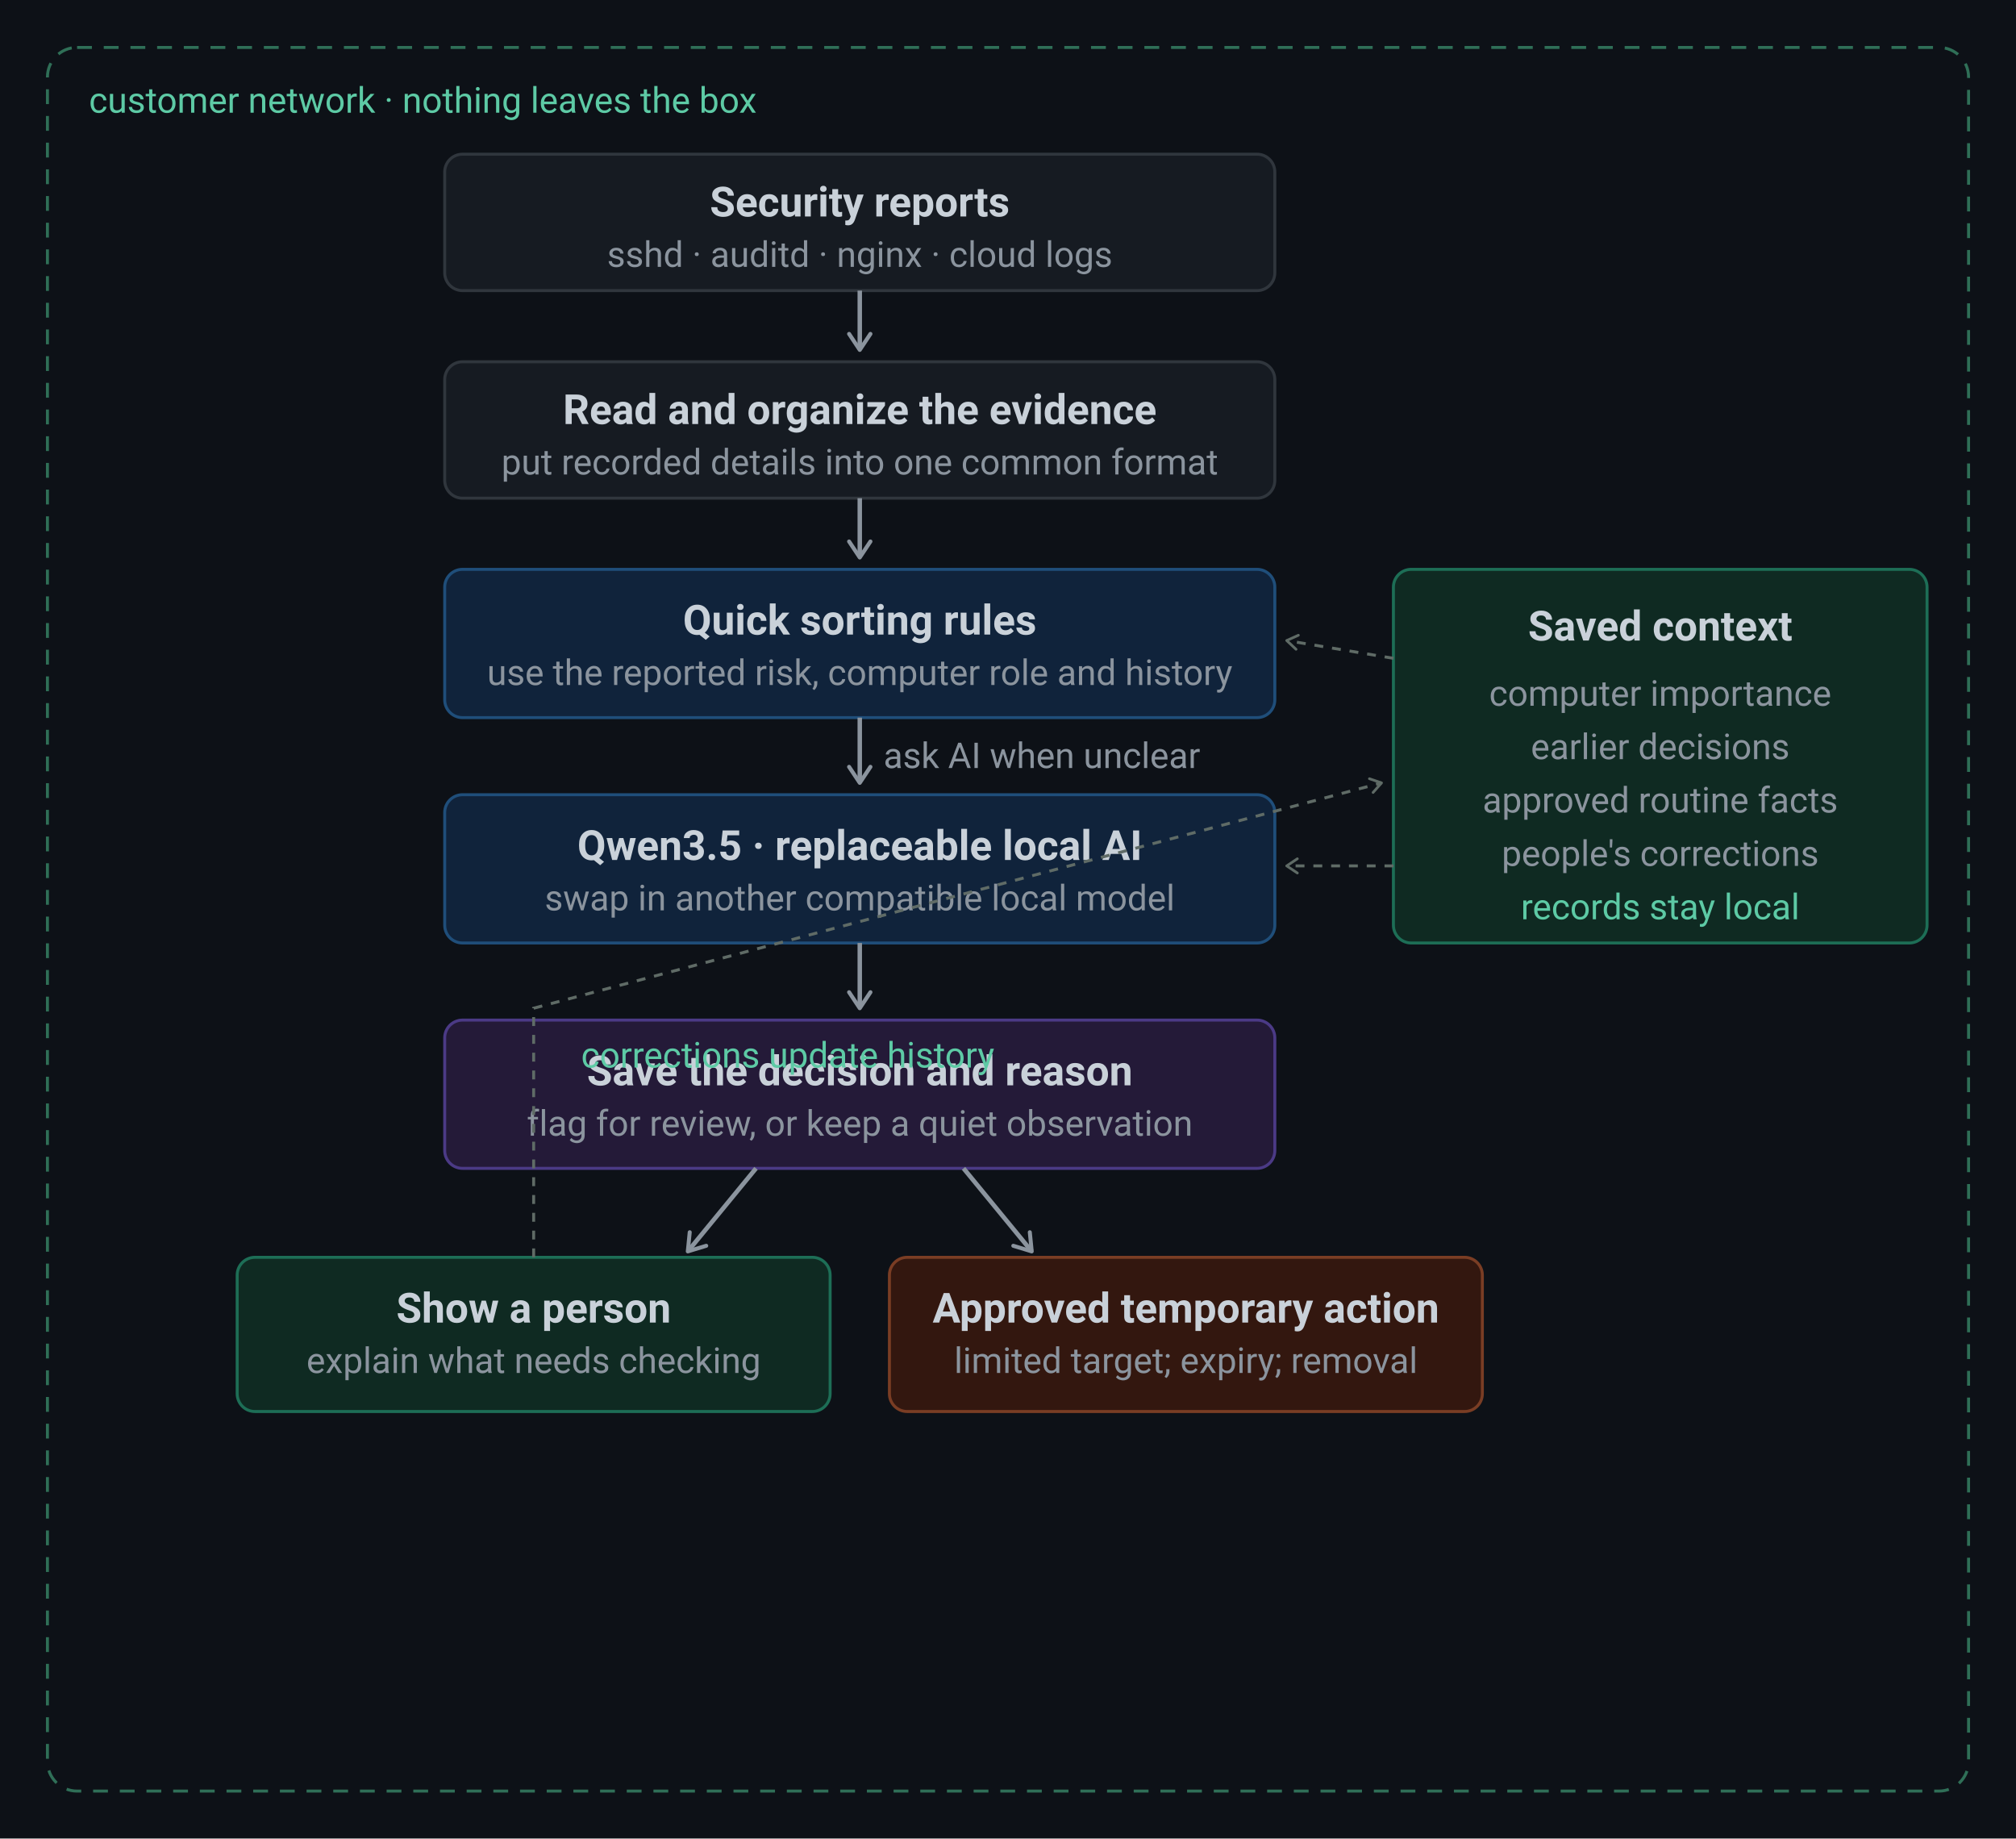
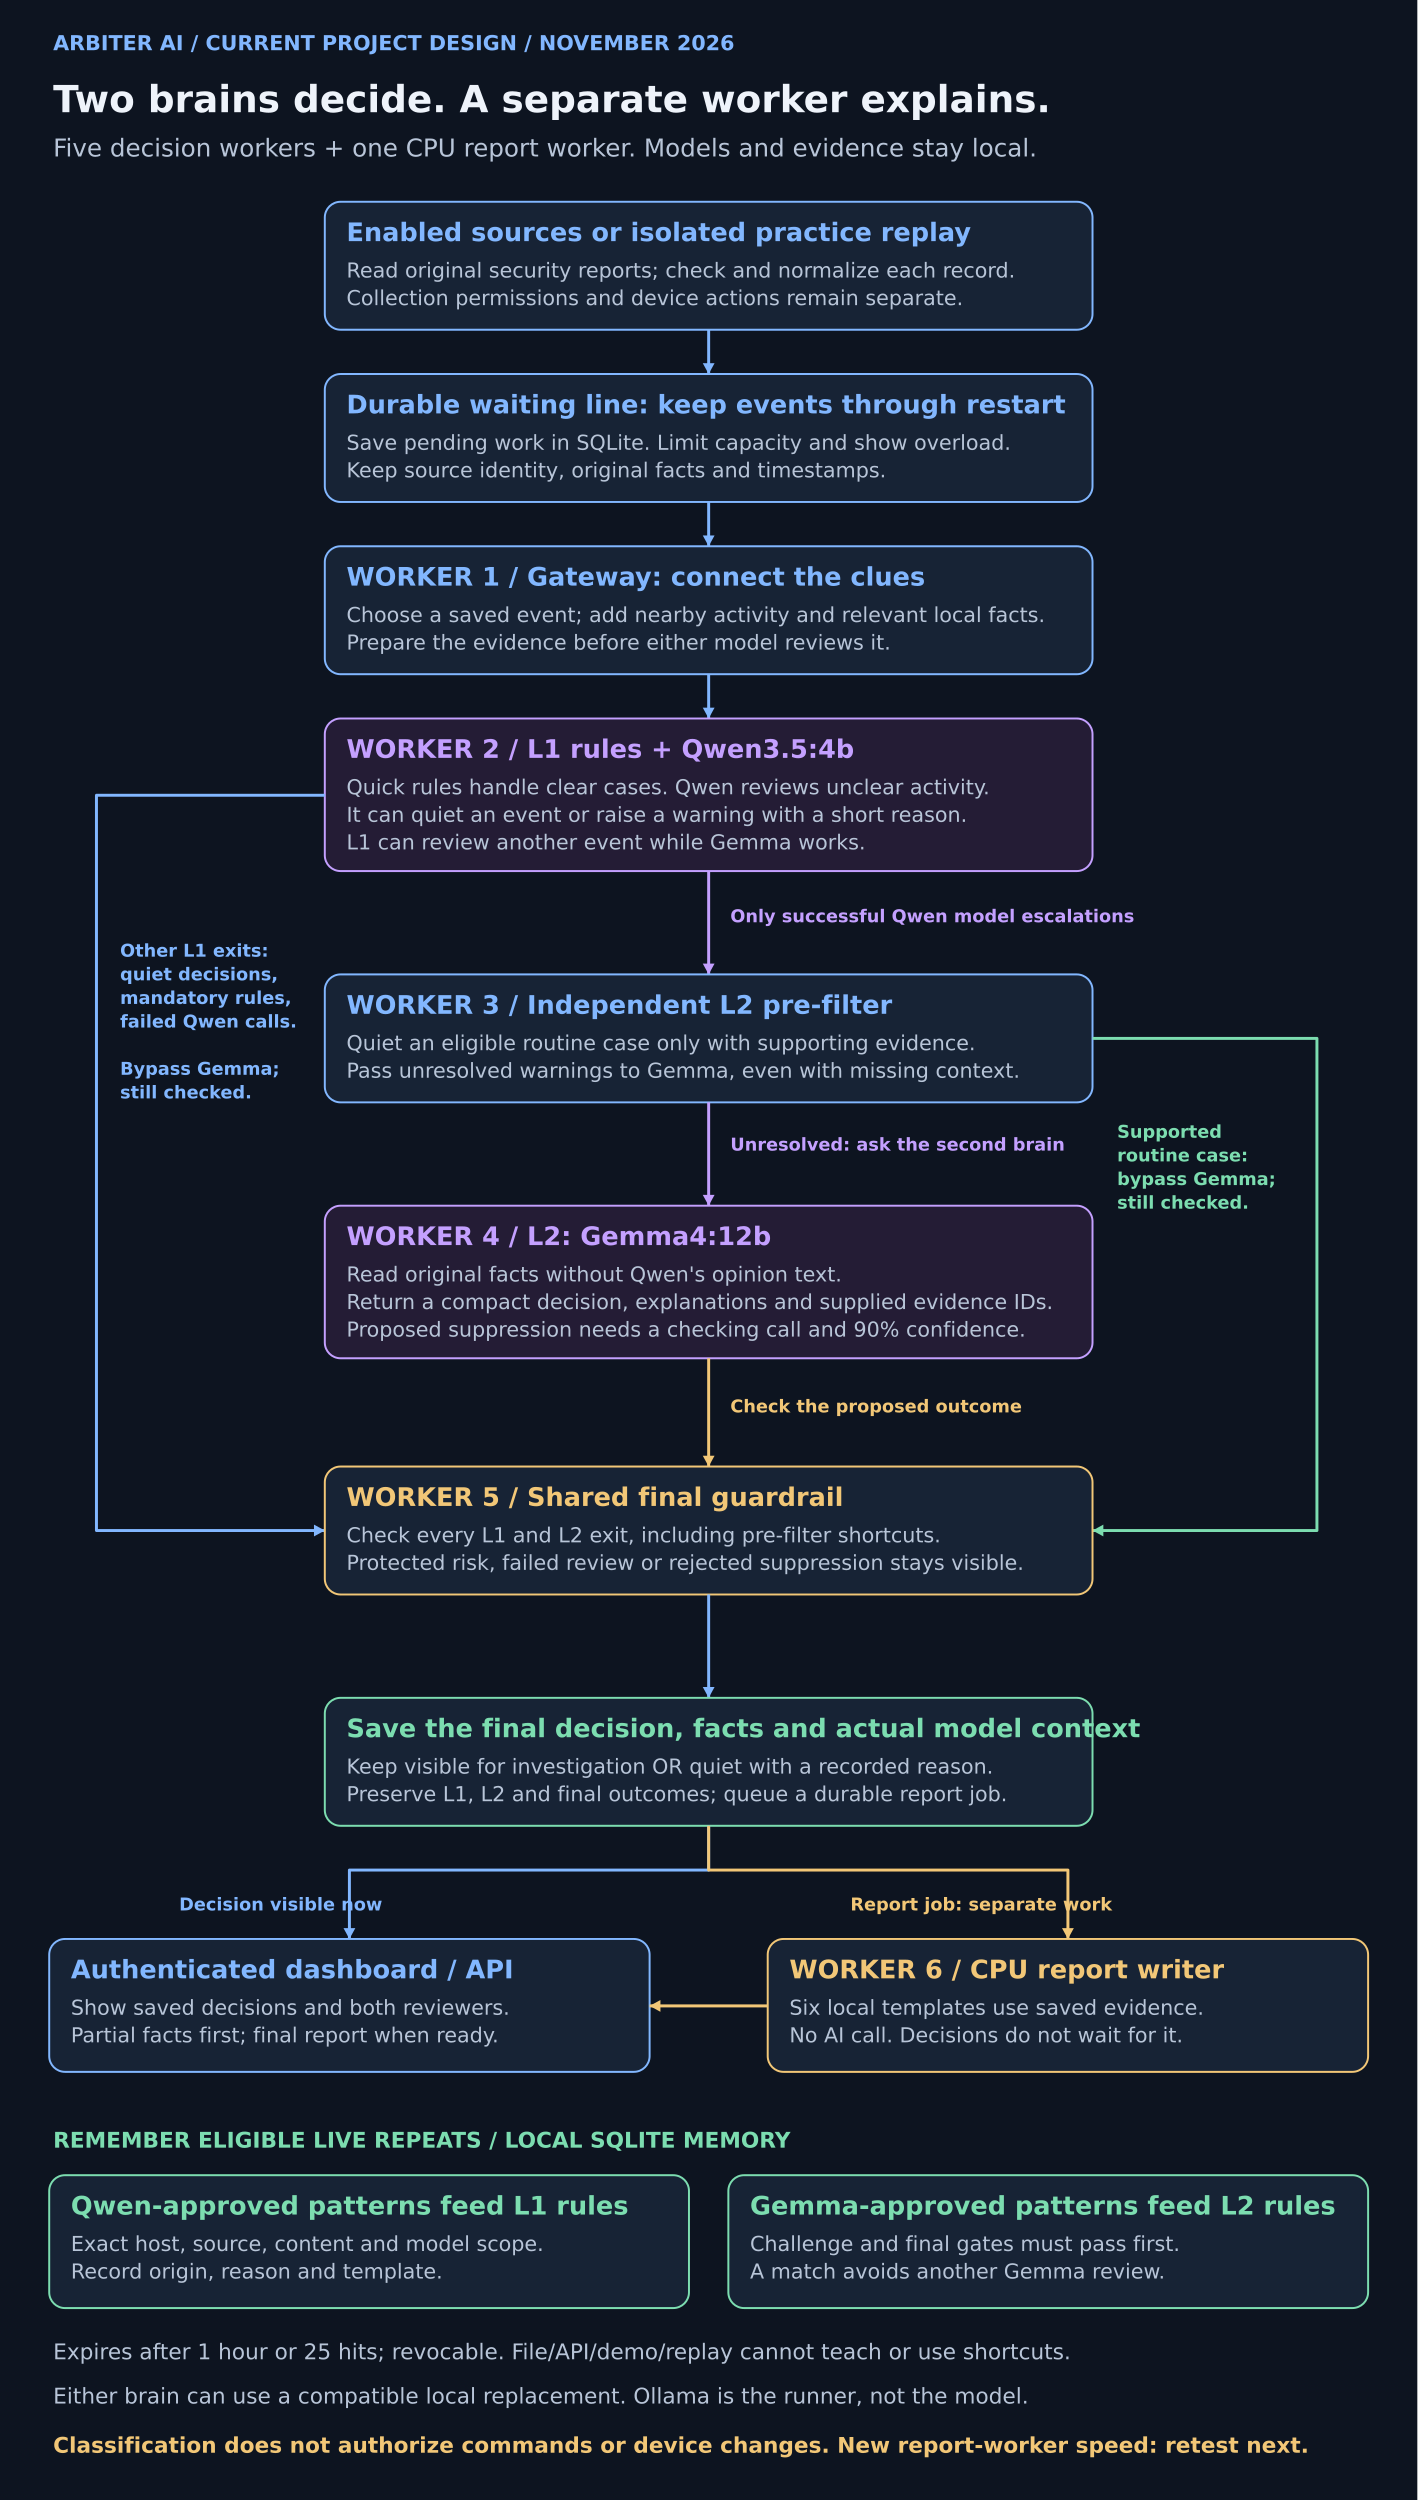
- <svg xmlns="http://www.w3.org/2000/svg" width="680" height="620" viewBox="0 0 680 620" font-family="-apple-system,Segoe UI,Roboto,sans-serif">
-   <style>
- .t{fill:#c9d1d9;font-size:14px;font-weight:600}.s{fill:#8b949e;font-size:12px}
- .lbl{fill:#5dcaa5;font-size:12px}
- </style>
-   <rect width="680" height="620" fill="#0d1117" />
-   <rect x="16" y="16" width="648" height="588" rx="10" fill="none" stroke="#2f6f57" stroke-width="1" stroke-dasharray="5 4" />
-   <text x="30" y="38" class="lbl">customer network · nothing leaves the box</text>
-   <rect x="150" y="52" width="280" height="46" rx="6" fill="#161b22" stroke="#30363d" />
-   <text x="290" y="73" class="t" text-anchor="middle">Security reports</text>
-   <text x="290" y="90" class="s" text-anchor="middle">sshd · auditd · nginx · cloud logs</text>
-   <line x1="290" y1="98" x2="290" y2="118" stroke="#8b949e" stroke-width="1.5" marker-end="url(#a)" />
-   <rect x="150" y="122" width="280" height="46" rx="6" fill="#161b22" stroke="#30363d" />
-   <text x="290" y="143" class="t" text-anchor="middle">Read and organize the evidence</text>
-   <text x="290" y="160" class="s" text-anchor="middle">put recorded details into one common format</text>
-   <line x1="290" y1="168" x2="290" y2="188" stroke="#8b949e" stroke-width="1.5" marker-end="url(#a)" />
-   <rect x="150" y="192" width="280" height="50" rx="6" fill="#10233b" stroke="#1f4e7a" />
-   <text x="290" y="214" class="t" text-anchor="middle" fill="#86bdf5">Quick sorting rules</text>
-   <text x="290" y="231" class="s" text-anchor="middle">use the reported risk, computer role and history</text>
-   <line x1="290" y1="242" x2="290" y2="264" stroke="#8b949e" stroke-width="1.5" marker-end="url(#a)" />
-   <text x="298" y="259" class="s" fill="#86bdf5">ask AI when unclear</text>
-   <rect x="150" y="268" width="280" height="50" rx="6" fill="#10233b" stroke="#1f4e7a" />
-   <text x="290" y="290" class="t" text-anchor="middle" fill="#86bdf5">Qwen3.5 · replaceable local AI</text>
-   <text x="290" y="307" class="s" text-anchor="middle">swap in another compatible local model</text>
-   <line x1="290" y1="318" x2="290" y2="340" stroke="#8b949e" stroke-width="1.5" marker-end="url(#a)" />
-   <rect x="150" y="344" width="280" height="50" rx="6" fill="#241a38" stroke="#4b3a86" />
-   <text x="290" y="366" class="t" text-anchor="middle" fill="#cbb2f5">Save the decision and reason</text>
-   <text x="290" y="383" class="s" text-anchor="middle">flag for review, or keep a quiet observation</text>
-   <path d="M255 394 L232 422" fill="none" stroke="#8b949e" stroke-width="1.5" marker-end="url(#a)" />
-   <path d="M325 394 L348 422" fill="none" stroke="#8b949e" stroke-width="1.5" marker-end="url(#a)" />
-   <rect x="80" y="424" width="200" height="52" rx="6" fill="#0f2a22" stroke="#1d6e56" />
-   <text x="180" y="446" class="t" text-anchor="middle" fill="#6fe0bd">Show a person</text>
-   <text x="180" y="463" class="s" text-anchor="middle">explain what needs checking</text>
-   <rect x="300" y="424" width="200" height="52" rx="6" fill="#33170f" stroke="#7a3d24" />
-   <text x="400" y="446" class="t" text-anchor="middle" fill="#f0a482">Approved temporary action</text>
-   <text x="400" y="463" class="s" text-anchor="middle">limited target; expiry; removal</text>
-   <rect x="470" y="192" width="180" height="126" rx="6" fill="#0f2a22" stroke="#1d6e56" />
-   <text x="560" y="216" class="t" text-anchor="middle" fill="#6fe0bd">Saved context</text>
-   <text x="560" y="238" class="s" text-anchor="middle">computer importance</text>
-   <text x="560" y="256" class="s" text-anchor="middle">earlier decisions</text>
-   <text x="560" y="274" class="s" text-anchor="middle">approved routine facts</text>
-   <text x="560" y="292" class="s" text-anchor="middle">people's corrections</text>
-   <text x="560" y="310" class="lbl" text-anchor="middle">records stay local</text>
-   <line x1="470" y1="222" x2="434" y2="216" stroke="#5f6b66" stroke-width="1" stroke-dasharray="3 3" marker-end="url(#a)" />
-   <line x1="470" y1="292" x2="434" y2="292" stroke="#5f6b66" stroke-width="1" stroke-dasharray="3 3" marker-end="url(#a)" />
-   <path d="M180 424 L180 340 L466 264" fill="none" stroke="#5f6b66" stroke-width="1" stroke-dasharray="3 3" marker-end="url(#a)" />
-   <text x="196" y="360" class="lbl">corrections update history</text>
-   <defs>
-     <marker id="a" viewBox="0 0 10 10" refX="8" refY="5" markerWidth="6" markerHeight="6" orient="auto-start-reverse">
-       <path d="M2 1L8 5L2 9" fill="none" stroke="context-stroke" stroke-width="1.5" stroke-linecap="round" stroke-linejoin="round" />
-     </marker>
-   </defs>
+ <svg xmlns="http://www.w3.org/2000/svg" width="1440" height="2540" viewBox="0 0 1440 2540" role="img" aria-labelledby="title desc">
+   <rect width="1440" height="2540" fill="#0d1420" />
+   <text x="54" y="51" fill="#82b7ff" font-family="Segoe UI,DejaVu Sans,sans-serif" font-size="21" font-weight="700">ARBITER AI / CURRENT PROJECT DESIGN / NOVEMBER 2026</text>
+   <text x="54" y="114" fill="#eef3fa" font-family="Segoe UI,DejaVu Sans,sans-serif" font-size="38" font-weight="700">Two brains decide. A separate worker explains.</text>
+   <text x="54" y="159" fill="#b8c5d8" font-family="Segoe UI,DejaVu Sans,sans-serif" font-size="25" font-weight="400">Five decision workers + one CPU report worker. Models and evidence stay local.</text>
+   <rect x="330" y="205" width="780" height="130" rx="16" fill="#172335" stroke="#82b7ff" stroke-width="2" />
+   <text x="352" y="245" fill="#82b7ff" font-family="Segoe UI,DejaVu Sans,sans-serif" font-size="26" font-weight="700">Enabled sources or isolated practice replay</text>
+   <text x="352" y="282" fill="#b8c5d8" font-family="Segoe UI,DejaVu Sans,sans-serif" font-size="21" font-weight="400">Read original security reports; check and normalize each record.</text>
+   <text x="352" y="310" fill="#b8c5d8" font-family="Segoe UI,DejaVu Sans,sans-serif" font-size="21" font-weight="400">Collection permissions and device actions remain separate.</text>
+   <polyline points="720,335 720,380" fill="none" stroke="#82b7ff" stroke-width="3" stroke-linejoin="round" />
+   <polygon points="720,380 714.0,369.0 726.0,369.0" fill="#82b7ff" />
+   <rect x="330" y="380" width="780" height="130" rx="16" fill="#172335" stroke="#82b7ff" stroke-width="2" />
+   <text x="352" y="420" fill="#82b7ff" font-family="Segoe UI,DejaVu Sans,sans-serif" font-size="26" font-weight="700">Durable waiting line: keep events through restart</text>
+   <text x="352" y="457" fill="#b8c5d8" font-family="Segoe UI,DejaVu Sans,sans-serif" font-size="21" font-weight="400">Save pending work in SQLite. Limit capacity and show overload.</text>
+   <text x="352" y="485" fill="#b8c5d8" font-family="Segoe UI,DejaVu Sans,sans-serif" font-size="21" font-weight="400">Keep source identity, original facts and timestamps.</text>
+   <polyline points="720,510 720,555" fill="none" stroke="#82b7ff" stroke-width="3" stroke-linejoin="round" />
+   <polygon points="720,555 714.0,544.0 726.0,544.0" fill="#82b7ff" />
+   <rect x="330" y="555" width="780" height="130" rx="16" fill="#172335" stroke="#82b7ff" stroke-width="2" />
+   <text x="352" y="595" fill="#82b7ff" font-family="Segoe UI,DejaVu Sans,sans-serif" font-size="26" font-weight="700">WORKER 1 / Gateway: connect the clues</text>
+   <text x="352" y="632" fill="#b8c5d8" font-family="Segoe UI,DejaVu Sans,sans-serif" font-size="21" font-weight="400">Choose a saved event; add nearby activity and relevant local facts.</text>
+   <text x="352" y="660" fill="#b8c5d8" font-family="Segoe UI,DejaVu Sans,sans-serif" font-size="21" font-weight="400">Prepare the evidence before either model reviews it.</text>
+   <polyline points="720,685 720,730" fill="none" stroke="#82b7ff" stroke-width="3" stroke-linejoin="round" />
+   <polygon points="720,730 714.0,719.0 726.0,719.0" fill="#82b7ff" />
+   <rect x="330" y="730" width="780" height="155" rx="16" fill="#241c35" stroke="#c4a0ff" stroke-width="2" />
+   <text x="352" y="770" fill="#c4a0ff" font-family="Segoe UI,DejaVu Sans,sans-serif" font-size="26" font-weight="700">WORKER 2 / L1 rules + Qwen3.5:4b</text>
+   <text x="352" y="807" fill="#b8c5d8" font-family="Segoe UI,DejaVu Sans,sans-serif" font-size="21" font-weight="400">Quick rules handle clear cases. Qwen reviews unclear activity.</text>
+   <text x="352" y="835" fill="#b8c5d8" font-family="Segoe UI,DejaVu Sans,sans-serif" font-size="21" font-weight="400">It can quiet an event or raise a warning with a short reason.</text>
+   <text x="352" y="863" fill="#b8c5d8" font-family="Segoe UI,DejaVu Sans,sans-serif" font-size="21" font-weight="400">L1 can review another event while Gemma works.</text>
+   <polyline points="720,885 720,990" fill="none" stroke="#c4a0ff" stroke-width="3" stroke-linejoin="round" />
+   <polygon points="720,990 714.0,979.0 726.0,979.0" fill="#c4a0ff" />
+   <text x="742" y="937" fill="#c4a0ff" font-family="Segoe UI,DejaVu Sans,sans-serif" font-size="18" font-weight="700">Only successful Qwen model escalations</text>
+   <rect x="330" y="990" width="780" height="130" rx="16" fill="#172335" stroke="#82b7ff" stroke-width="2" />
+   <text x="352" y="1030" fill="#82b7ff" font-family="Segoe UI,DejaVu Sans,sans-serif" font-size="26" font-weight="700">WORKER 3 / Independent L2 pre-filter</text>
+   <text x="352" y="1067" fill="#b8c5d8" font-family="Segoe UI,DejaVu Sans,sans-serif" font-size="21" font-weight="400">Quiet an eligible routine case only with supporting evidence.</text>
+   <text x="352" y="1095" fill="#b8c5d8" font-family="Segoe UI,DejaVu Sans,sans-serif" font-size="21" font-weight="400">Pass unresolved warnings to Gemma, even with missing context.</text>
+   <polyline points="720,1120 720,1225" fill="none" stroke="#c4a0ff" stroke-width="3" stroke-linejoin="round" />
+   <polygon points="720,1225 714.0,1214.0 726.0,1214.0" fill="#c4a0ff" />
+   <text x="742" y="1169" fill="#c4a0ff" font-family="Segoe UI,DejaVu Sans,sans-serif" font-size="18" font-weight="700">Unresolved: ask the second brain</text>
+   <rect x="330" y="1225" width="780" height="155" rx="16" fill="#241c35" stroke="#c4a0ff" stroke-width="2" />
+   <text x="352" y="1265" fill="#c4a0ff" font-family="Segoe UI,DejaVu Sans,sans-serif" font-size="26" font-weight="700">WORKER 4 / L2: Gemma4:12b</text>
+   <text x="352" y="1302" fill="#b8c5d8" font-family="Segoe UI,DejaVu Sans,sans-serif" font-size="21" font-weight="400">Read original facts without Qwen's opinion text.</text>
+   <text x="352" y="1330" fill="#b8c5d8" font-family="Segoe UI,DejaVu Sans,sans-serif" font-size="21" font-weight="400">Return a compact decision, explanations and supplied evidence IDs.</text>
+   <text x="352" y="1358" fill="#b8c5d8" font-family="Segoe UI,DejaVu Sans,sans-serif" font-size="21" font-weight="400">Proposed suppression needs a checking call and 90% confidence.</text>
+   <polyline points="720,1380 720,1490" fill="none" stroke="#f2c777" stroke-width="3" stroke-linejoin="round" />
+   <polygon points="720,1490 714.0,1479.0 726.0,1479.0" fill="#f2c777" />
+   <text x="742" y="1435" fill="#f2c777" font-family="Segoe UI,DejaVu Sans,sans-serif" font-size="18" font-weight="700">Check the proposed outcome</text>
+   <polyline points="330,808 98,808 98,1555 330,1555" fill="none" stroke="#82b7ff" stroke-width="3" stroke-linejoin="round" />
+   <polygon points="330,1555 319.0,1561.0 319.0,1549.0" fill="#82b7ff" />
+   <text x="122" y="972" fill="#82b7ff" font-family="Segoe UI,DejaVu Sans,sans-serif" font-size="18" font-weight="700">Other L1 exits:</text>
+   <text x="122" y="996" fill="#82b7ff" font-family="Segoe UI,DejaVu Sans,sans-serif" font-size="18" font-weight="700">quiet decisions,</text>
+   <text x="122" y="1020" fill="#82b7ff" font-family="Segoe UI,DejaVu Sans,sans-serif" font-size="18" font-weight="700">mandatory rules,</text>
+   <text x="122" y="1044" fill="#82b7ff" font-family="Segoe UI,DejaVu Sans,sans-serif" font-size="18" font-weight="700">failed Qwen calls.</text>
+   <text x="122" y="1068" fill="#82b7ff" font-family="Segoe UI,DejaVu Sans,sans-serif" font-size="18" font-weight="700" />
+   <text x="122" y="1092" fill="#82b7ff" font-family="Segoe UI,DejaVu Sans,sans-serif" font-size="18" font-weight="700">Bypass Gemma;</text>
+   <text x="122" y="1116" fill="#82b7ff" font-family="Segoe UI,DejaVu Sans,sans-serif" font-size="18" font-weight="700">still checked.</text>
+   <polyline points="1110,1055 1338,1055 1338,1555 1110,1555" fill="none" stroke="#7cddb0" stroke-width="3" stroke-linejoin="round" />
+   <polygon points="1110,1555 1121.0,1549.0 1121.0,1561.0" fill="#7cddb0" />
+   <text x="1135" y="1156" fill="#7cddb0" font-family="Segoe UI,DejaVu Sans,sans-serif" font-size="18" font-weight="700">Supported</text>
+   <text x="1135" y="1180" fill="#7cddb0" font-family="Segoe UI,DejaVu Sans,sans-serif" font-size="18" font-weight="700">routine case:</text>
+   <text x="1135" y="1204" fill="#7cddb0" font-family="Segoe UI,DejaVu Sans,sans-serif" font-size="18" font-weight="700">bypass Gemma;</text>
+   <text x="1135" y="1228" fill="#7cddb0" font-family="Segoe UI,DejaVu Sans,sans-serif" font-size="18" font-weight="700">still checked.</text>
+   <rect x="330" y="1490" width="780" height="130" rx="16" fill="#172335" stroke="#f2c777" stroke-width="2" />
+   <text x="352" y="1530" fill="#f2c777" font-family="Segoe UI,DejaVu Sans,sans-serif" font-size="26" font-weight="700">WORKER 5 / Shared final guardrail</text>
+   <text x="352" y="1567" fill="#b8c5d8" font-family="Segoe UI,DejaVu Sans,sans-serif" font-size="21" font-weight="400">Check every L1 and L2 exit, including pre-filter shortcuts.</text>
+   <text x="352" y="1595" fill="#b8c5d8" font-family="Segoe UI,DejaVu Sans,sans-serif" font-size="21" font-weight="400">Protected risk, failed review or rejected suppression stays visible.</text>
+   <polyline points="720,1620 720,1725" fill="none" stroke="#82b7ff" stroke-width="3" stroke-linejoin="round" />
+   <polygon points="720,1725 714.0,1714.0 726.0,1714.0" fill="#82b7ff" />
+   <rect x="330" y="1725" width="780" height="130" rx="16" fill="#172335" stroke="#7cddb0" stroke-width="2" />
+   <text x="352" y="1765" fill="#7cddb0" font-family="Segoe UI,DejaVu Sans,sans-serif" font-size="26" font-weight="700">Save the final decision, facts and actual model context</text>
+   <text x="352" y="1802" fill="#b8c5d8" font-family="Segoe UI,DejaVu Sans,sans-serif" font-size="21" font-weight="400">Keep visible for investigation OR quiet with a recorded reason.</text>
+   <text x="352" y="1830" fill="#b8c5d8" font-family="Segoe UI,DejaVu Sans,sans-serif" font-size="21" font-weight="400">Preserve L1, L2 and final outcomes; queue a durable report job.</text>
+   <polyline points="720,1855 720,1900 355,1900 355,1970" fill="none" stroke="#82b7ff" stroke-width="3" stroke-linejoin="round" />
+   <polygon points="355,1970 349.0,1959.0 361.0,1959.0" fill="#82b7ff" />
+   <text x="182" y="1941" fill="#82b7ff" font-family="Segoe UI,DejaVu Sans,sans-serif" font-size="18" font-weight="700">Decision visible now</text>
+   <polyline points="720,1855 720,1900 1085,1900 1085,1970" fill="none" stroke="#f2c777" stroke-width="3" stroke-linejoin="round" />
+   <polygon points="1085,1970 1079.0,1959.0 1091.0,1959.0" fill="#f2c777" />
+   <text x="864" y="1941" fill="#f2c777" font-family="Segoe UI,DejaVu Sans,sans-serif" font-size="18" font-weight="700">Report job: separate work</text>
+   <rect x="50" y="1970" width="610" height="135" rx="16" fill="#172335" stroke="#82b7ff" stroke-width="2" />
+   <text x="72" y="2010" fill="#82b7ff" font-family="Segoe UI,DejaVu Sans,sans-serif" font-size="26" font-weight="700">Authenticated dashboard / API</text>
+   <text x="72" y="2047" fill="#b8c5d8" font-family="Segoe UI,DejaVu Sans,sans-serif" font-size="21" font-weight="400">Show saved decisions and both reviewers.</text>
+   <text x="72" y="2075" fill="#b8c5d8" font-family="Segoe UI,DejaVu Sans,sans-serif" font-size="21" font-weight="400">Partial facts first; final report when ready.</text>
+   <rect x="780" y="1970" width="610" height="135" rx="16" fill="#172335" stroke="#f2c777" stroke-width="2" />
+   <text x="802" y="2010" fill="#f2c777" font-family="Segoe UI,DejaVu Sans,sans-serif" font-size="26" font-weight="700">WORKER 6 / CPU report writer</text>
+   <text x="802" y="2047" fill="#b8c5d8" font-family="Segoe UI,DejaVu Sans,sans-serif" font-size="21" font-weight="400">Six local templates use saved evidence.</text>
+   <text x="802" y="2075" fill="#b8c5d8" font-family="Segoe UI,DejaVu Sans,sans-serif" font-size="21" font-weight="400">No AI call. Decisions do not wait for it.</text>
+   <polyline points="780,2038 660,2038" fill="none" stroke="#f2c777" stroke-width="3" stroke-linejoin="round" />
+   <polygon points="660,2038 671.0,2032.0 671.0,2044.0" fill="#f2c777" />
+   <text x="54" y="2182" fill="#7cddb0" font-family="Segoe UI,DejaVu Sans,sans-serif" font-size="22" font-weight="700">REMEMBER ELIGIBLE LIVE REPEATS / LOCAL SQLITE MEMORY</text>
+   <rect x="50" y="2210" width="650" height="135" rx="16" fill="#172335" stroke="#7cddb0" stroke-width="2" />
+   <text x="72" y="2250" fill="#7cddb0" font-family="Segoe UI,DejaVu Sans,sans-serif" font-size="26" font-weight="700">Qwen-approved patterns feed L1 rules</text>
+   <text x="72" y="2287" fill="#b8c5d8" font-family="Segoe UI,DejaVu Sans,sans-serif" font-size="21" font-weight="400">Exact host, source, content and model scope.</text>
+   <text x="72" y="2315" fill="#b8c5d8" font-family="Segoe UI,DejaVu Sans,sans-serif" font-size="21" font-weight="400">Record origin, reason and template.</text>
+   <rect x="740" y="2210" width="650" height="135" rx="16" fill="#172335" stroke="#7cddb0" stroke-width="2" />
+   <text x="762" y="2250" fill="#7cddb0" font-family="Segoe UI,DejaVu Sans,sans-serif" font-size="26" font-weight="700">Gemma-approved patterns feed L2 rules</text>
+   <text x="762" y="2287" fill="#b8c5d8" font-family="Segoe UI,DejaVu Sans,sans-serif" font-size="21" font-weight="400">Challenge and final gates must pass first.</text>
+   <text x="762" y="2315" fill="#b8c5d8" font-family="Segoe UI,DejaVu Sans,sans-serif" font-size="21" font-weight="400">A match avoids another Gemma review.</text>
+   <text x="54" y="2397" fill="#b8c5d8" font-family="Segoe UI,DejaVu Sans,sans-serif" font-size="22" font-weight="400">Expires after 1 hour or 25 hits; revocable. File/API/demo/replay cannot teach or use shortcuts.</text>
+   <text x="54" y="2442" fill="#b8c5d8" font-family="Segoe UI,DejaVu Sans,sans-serif" font-size="22" font-weight="400">Either brain can use a compatible local replacement. Ollama is the runner, not the model.</text>
+   <text x="54" y="2492" fill="#f2c777" font-family="Segoe UI,DejaVu Sans,sans-serif" font-size="22" font-weight="700">Classification does not authorize commands or device changes. New report-worker speed: retest next.</text>
</svg>
